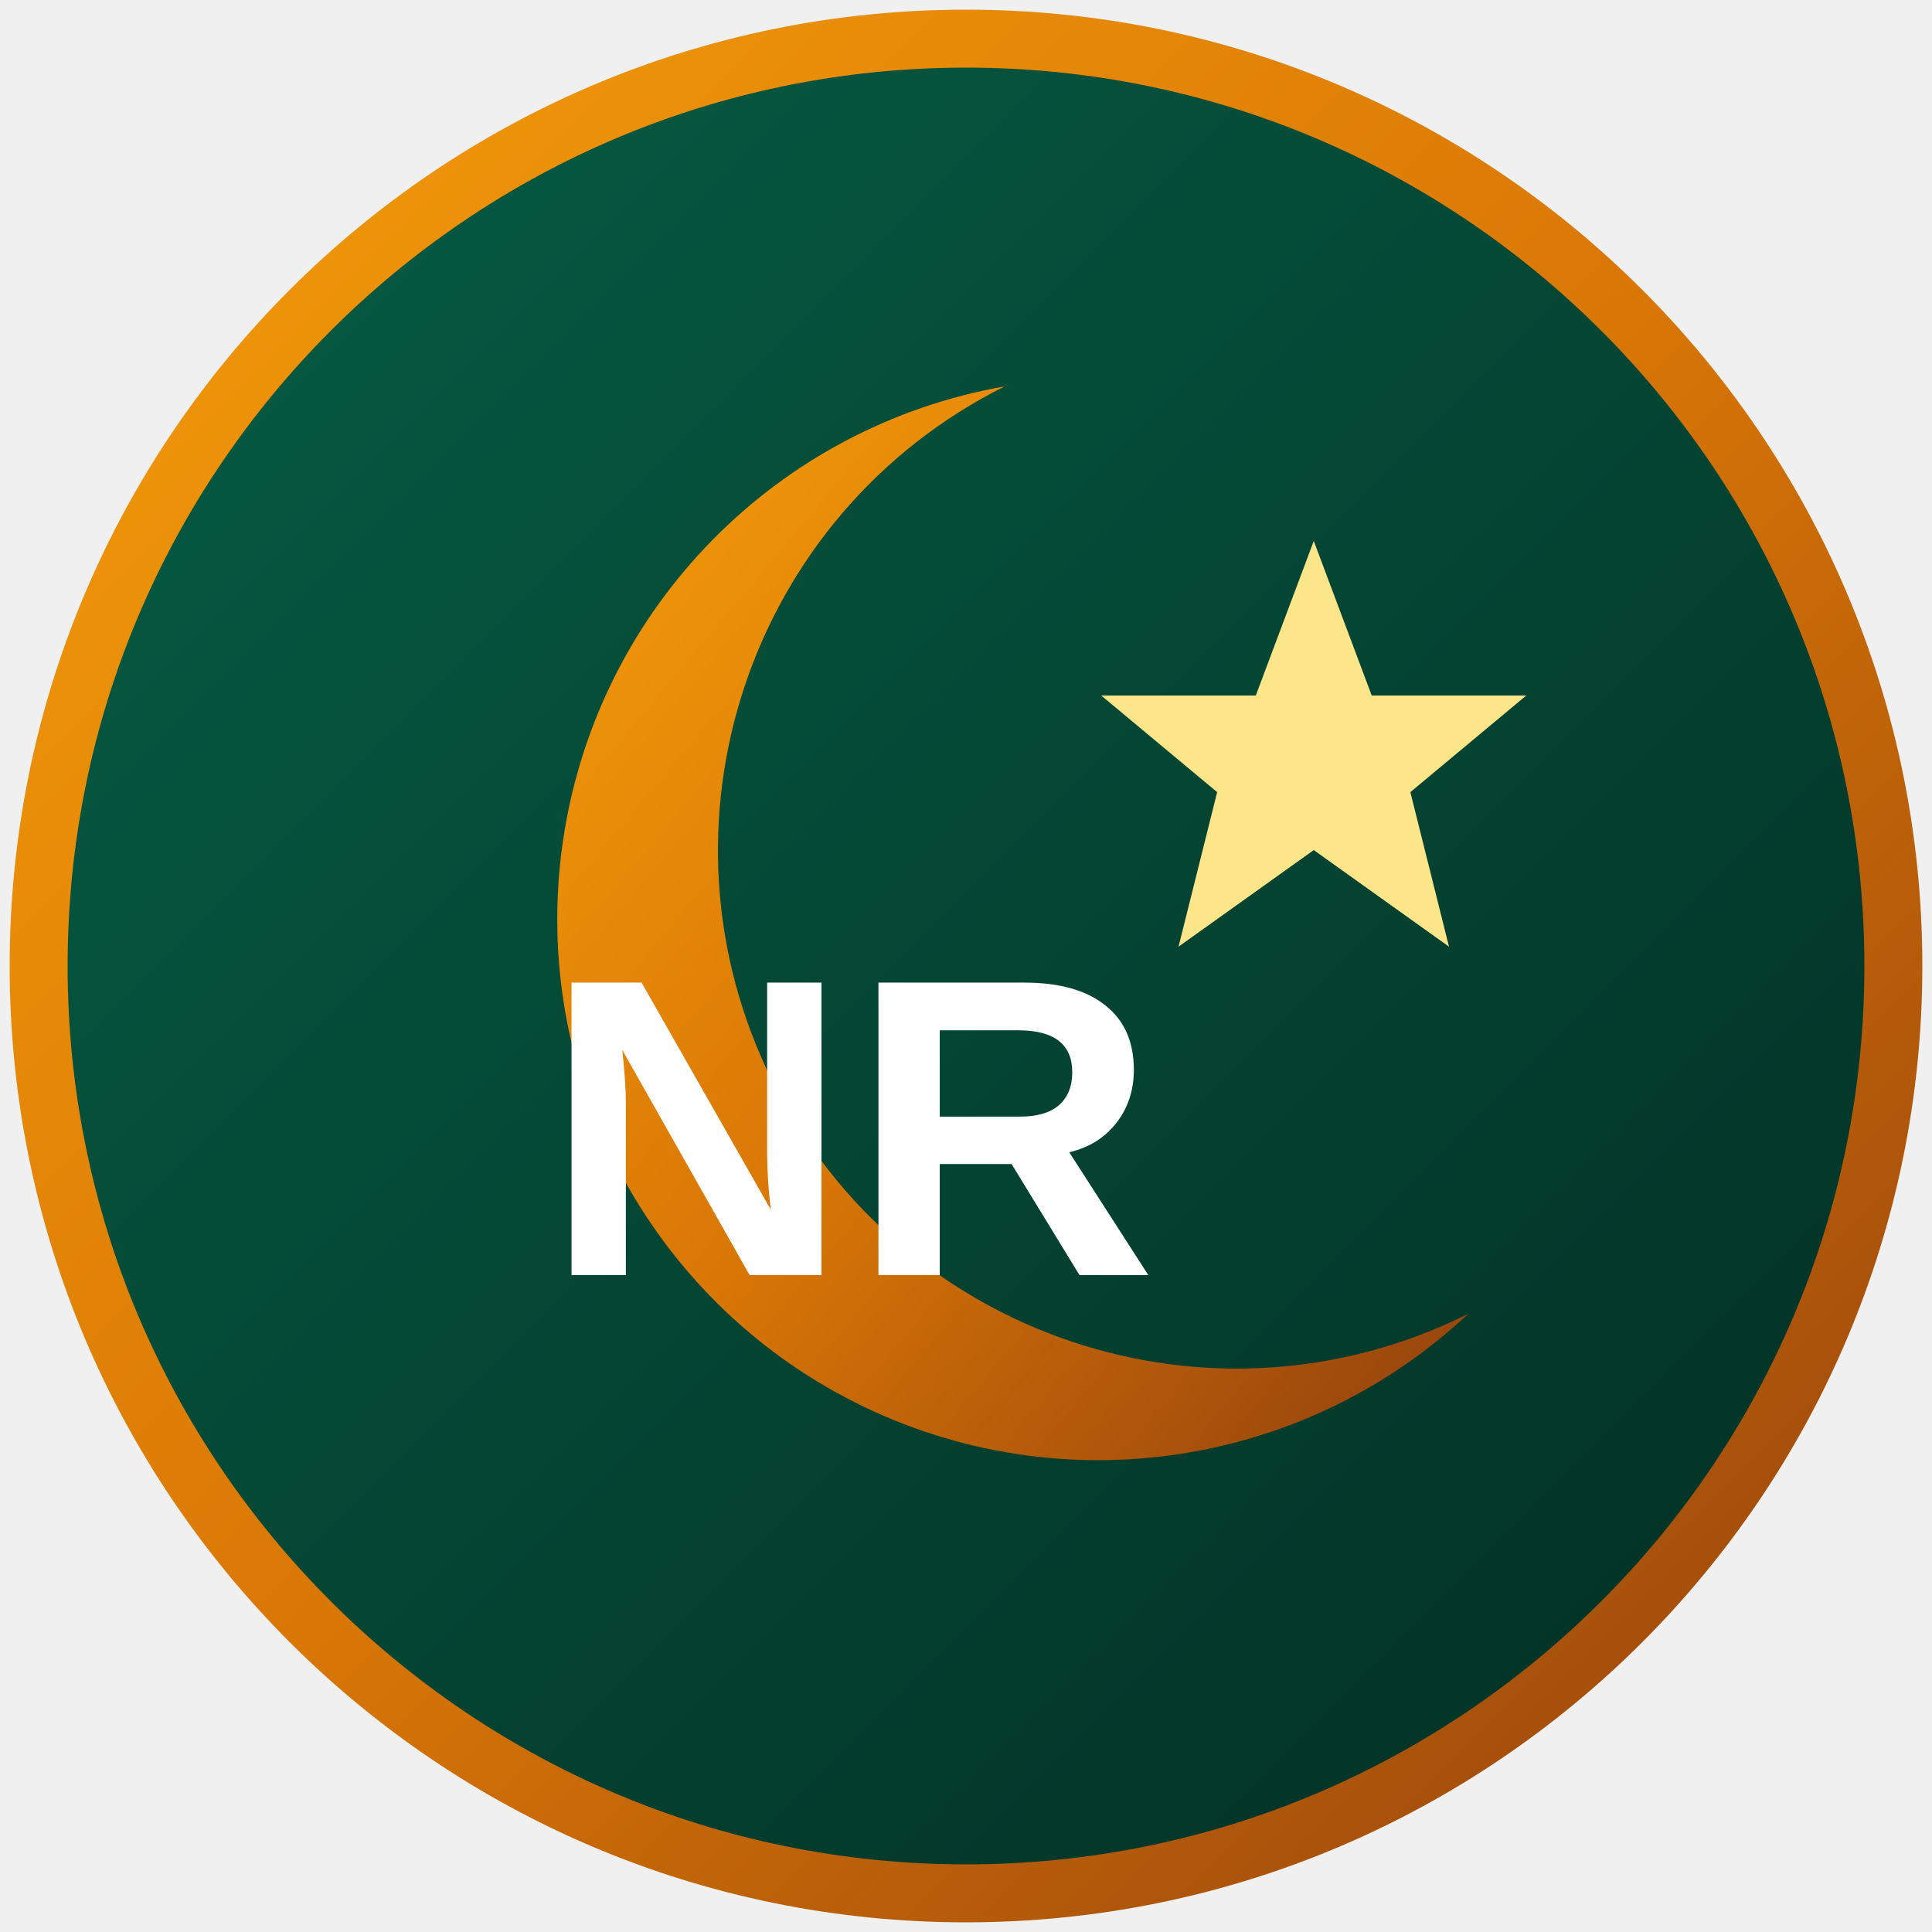
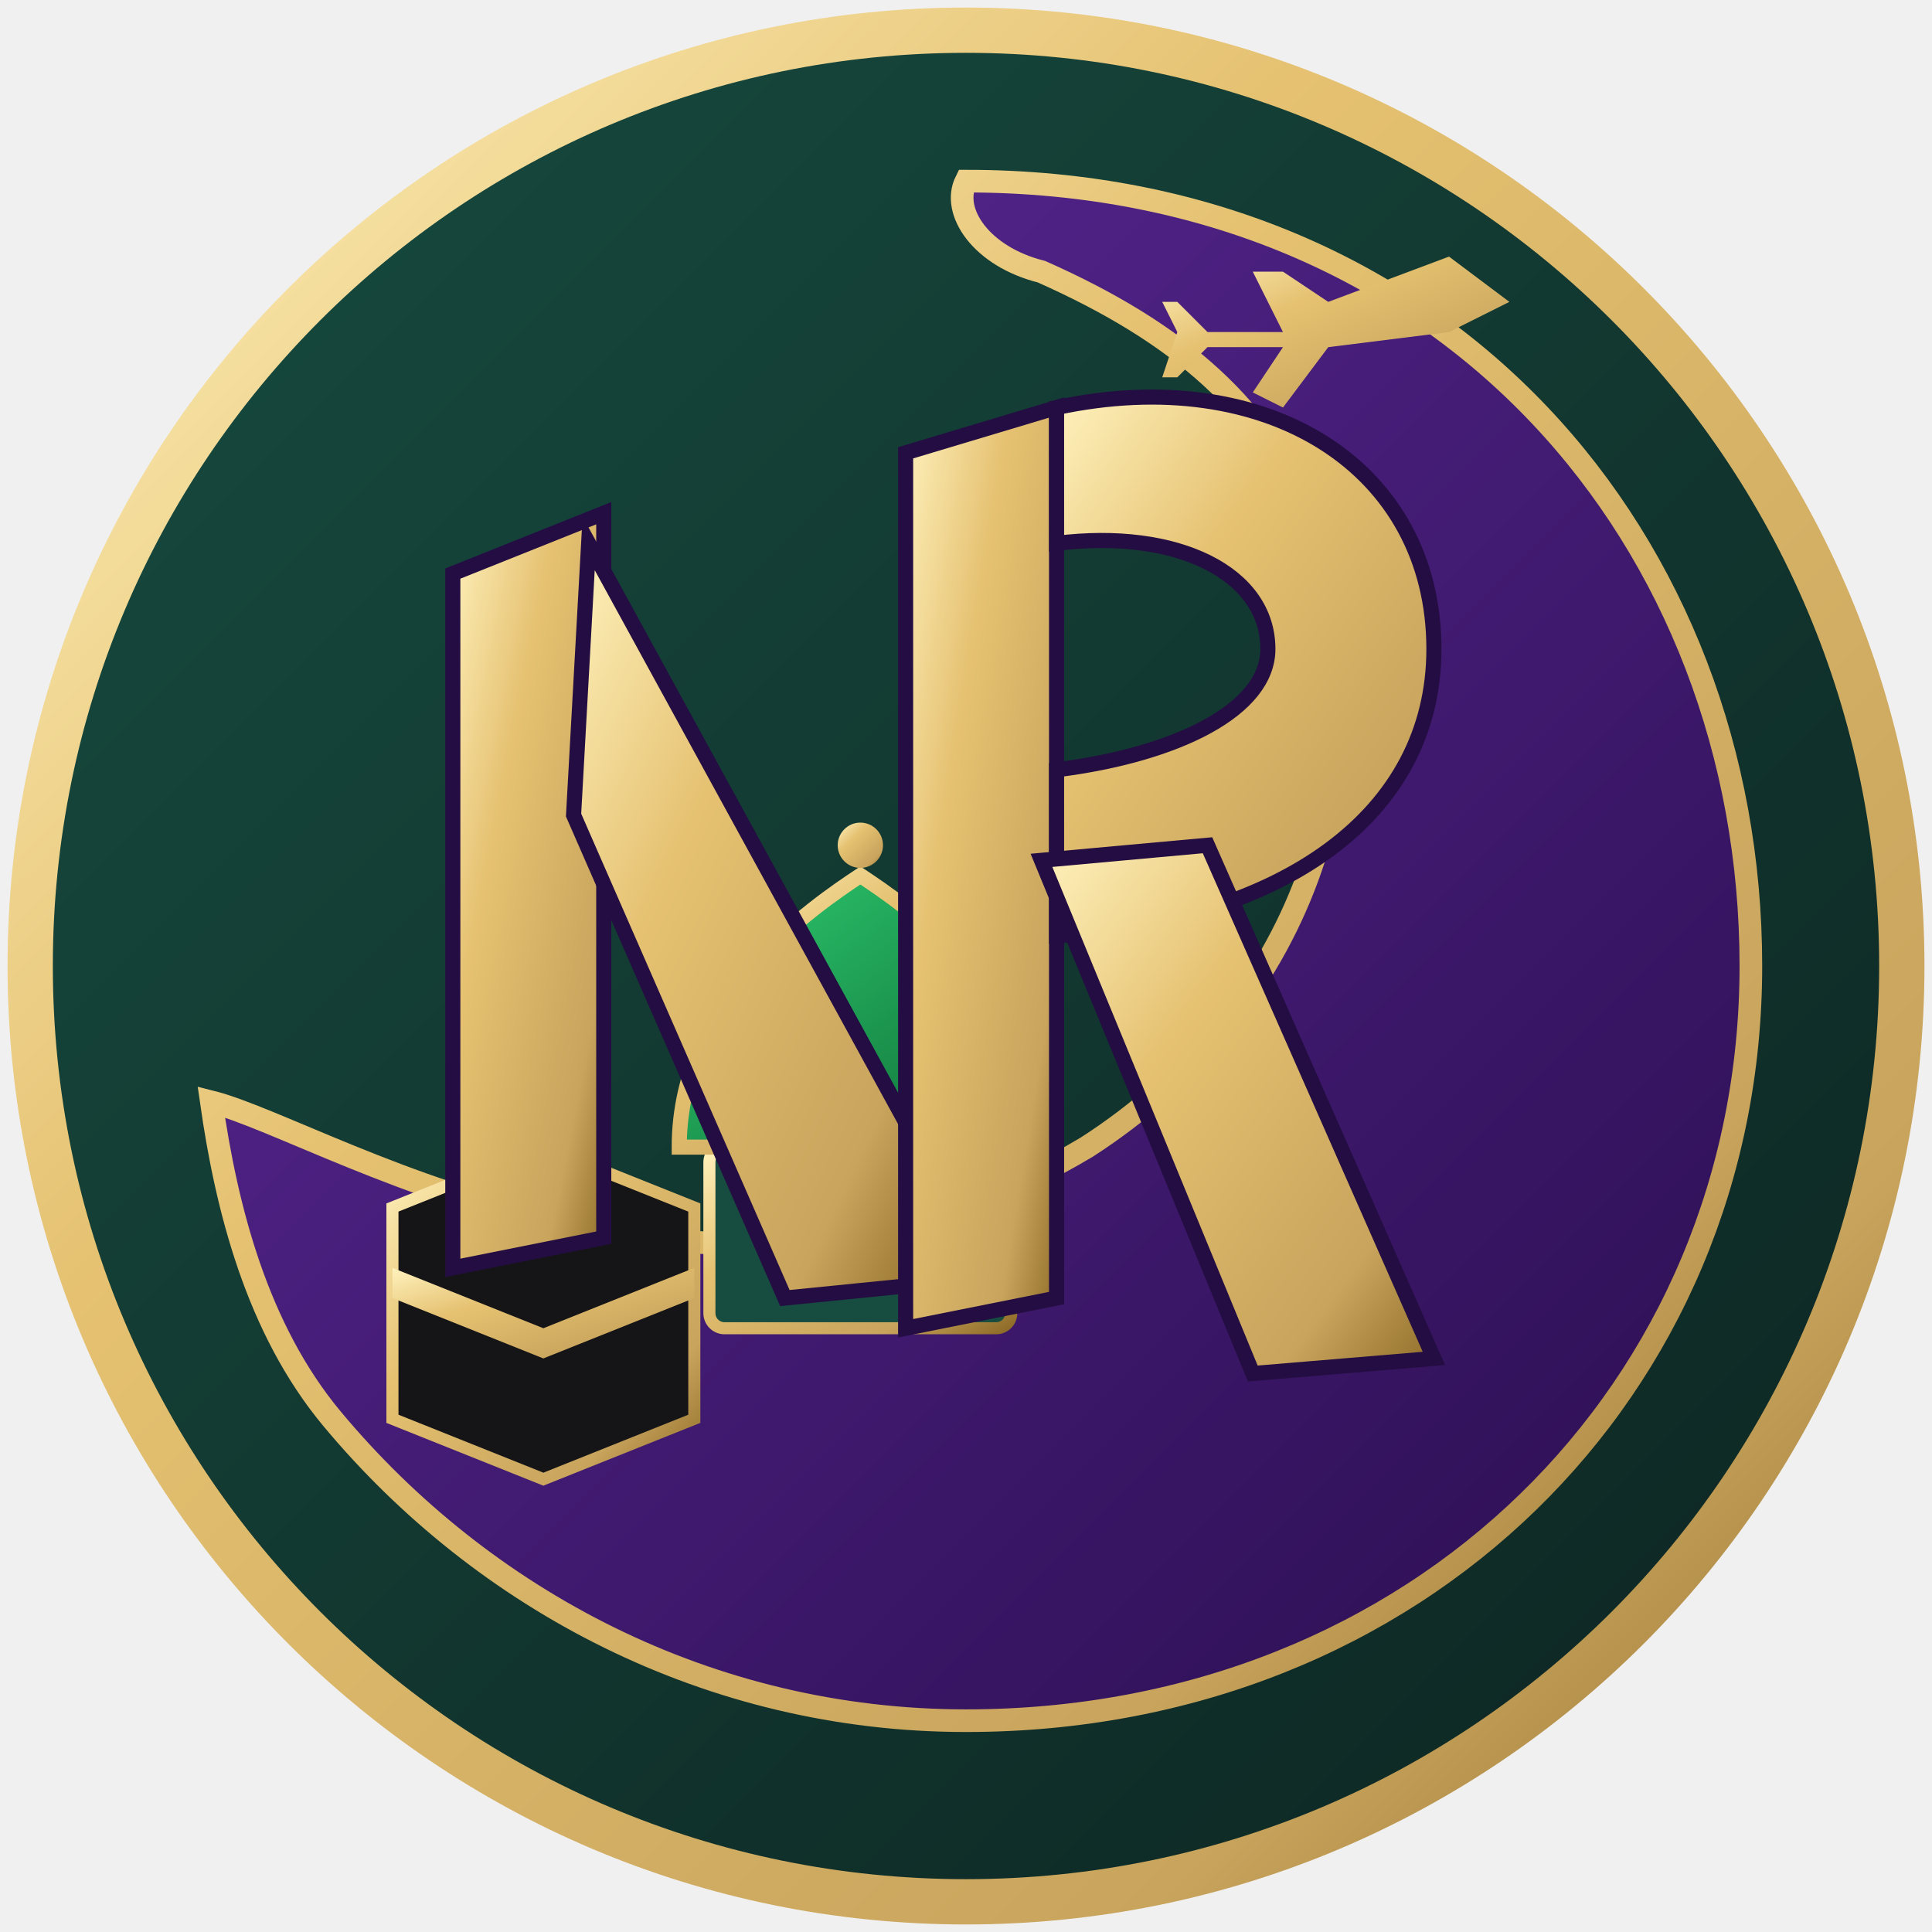
- <svg xmlns="http://www.w3.org/2000/svg" viewBox="0 0 100 100">
+ <svg xmlns="http://www.w3.org/2000/svg" viewBox="0 0 128 128" width="100%" height="100%">
  <defs>
-     <linearGradient id="goldGrad" x1="0%" y1="0%" x2="100%" y2="100%">
-       <stop offset="0%" stop-color="#F59E0B" />
-       <stop offset="50%" stop-color="#D97706" />
-       <stop offset="100%" stop-color="#92400E" />
+     <linearGradient id="favBg" x1="0%" y1="0%" x2="100%" y2="100%">
+       <stop offset="0%" stop-color="#174C40" />
+       <stop offset="100%" stop-color="#0D2421" />
    </linearGradient>
-     <linearGradient id="emeraldGrad" x1="0%" y1="0%" x2="100%" y2="100%">
-       <stop offset="0%" stop-color="#065F46" />
-       <stop offset="100%" stop-color="#022C22" />
+     <linearGradient id="favPurple" x1="0%" y1="0%" x2="100%" y2="100%">
+       <stop offset="0%" stop-color="#5B2998" />
+       <stop offset="100%" stop-color="#2B0E50" />
+     </linearGradient>
+     <linearGradient id="favGold" x1="0%" y1="0%" x2="100%" y2="100%">
+       <stop offset="0%" stop-color="#FFF2BD" />
+       <stop offset="35%" stop-color="#E5C171" />
+       <stop offset="80%" stop-color="#C8A45D" />
+       <stop offset="100%" stop-color="#8F6C28" />
+     </linearGradient>
+     <linearGradient id="favGreen" x1="0%" y1="0%" x2="100%" y2="100%">
+       <stop offset="0%" stop-color="#2ECC71" />
+       <stop offset="100%" stop-color="#0E6B34" />
    </linearGradient>
  </defs>
-   <circle cx="50" cy="50" r="48" fill="url(#emeraldGrad)" stroke="url(#goldGrad)" stroke-width="3" />
-   <path d="M52 20 A 28 28 0 1 0 76 68 A 24 24 0 1 1 52 20 Z" fill="url(#goldGrad)" />
-   <polygon points="68,28 71,36 79,36 73,41 75,49 68,44 61,49 63,41 57,36 65,36" fill="#FDE68A" />
-   <text x="44" y="66" font-family="'Plus Jakarta Sans', Arial, sans-serif" font-weight="900" font-size="22" fill="#FFFFFF" text-anchor="middle">NR</text>
+   <circle cx="64" cy="64" r="62" fill="url(#favBg)" stroke="url(#favGold)" stroke-width="3" />
+   <path d="M 64,12 C 96,12 116,36 116,64 C 116,92 94,114 64,114 C 47,114 32,106 22,94 C 17,88 15,80 14,73 C 18,74 27,79 37,81 C 50,84 62,82 72,76 C 86,67 92,51 87,35 C 84,27 78,22 69,18 C 65,17 63,14 64,12 Z" fill="url(#favPurple)" stroke="url(#favGold)" stroke-width="1.5" />
+   <path d="M 88,20 L 96,17 L 100,20 L 96,22 L 88,23 L 85,27 L 83,26 L 85,23 L 80,23 L 78,25 L 77,25 L 78,22 L 77,20 L 78,20 L 80,22 L 85,22 L 83,18 L 85,18 Z" fill="url(#favGold)" />
+   <g transform="translate(42, 60)">
+     <rect x="5" y="16" width="20" height="12" fill="#174C40" stroke="url(#favGold)" stroke-width="0.8" rx="1" />
+     <path d="M 3,16 C 3,6 12,0 15,-2 C 18,0 27,6 27,16 Z" fill="url(#favGreen)" stroke="url(#favGold)" stroke-width="1" />
+     <circle cx="15" cy="-4" r="1.5" fill="url(#favGold)" />
+   </g>
+   <g transform="translate(24, 70)">
+     <polygon points="2,10 12,6 22,10 22,24 12,28 2,24" fill="#151518" stroke="url(#favGold)" stroke-width="0.8" />
+     <polygon points="2,14 12,18 22,14 22,16 12,20 2,16" fill="url(#favGold)" />
+   </g>
+   <g id="fav-nr">
+     <path d="M 30,38 L 40,34 L 40,82 L 30,84 Z" fill="url(#favGold)" stroke="#240D42" stroke-width="1" />
+     <path d="M 39,36 L 62,78 L 62,85 L 52,86 L 38,54 Z" fill="url(#favGold)" stroke="#240D42" stroke-width="1" />
+     <path d="M 60,30 L 70,27 L 70,86 L 60,88 Z" fill="url(#favGold)" stroke="#240D42" stroke-width="1" />
+     <path d="M 70,27 C 84,24 95,31 95,43 C 95,54 85,61 70,62 L 70,51 C 78,50 84,47 84,43 C 84,38 78,35 70,36 Z" fill="url(#favGold)" stroke="#240D42" stroke-width="1" />
+     <path d="M 69,57 L 80,56 L 95,90 L 83,91 Z" fill="url(#favGold)" stroke="#240D42" stroke-width="1" />
+   </g>
</svg>
